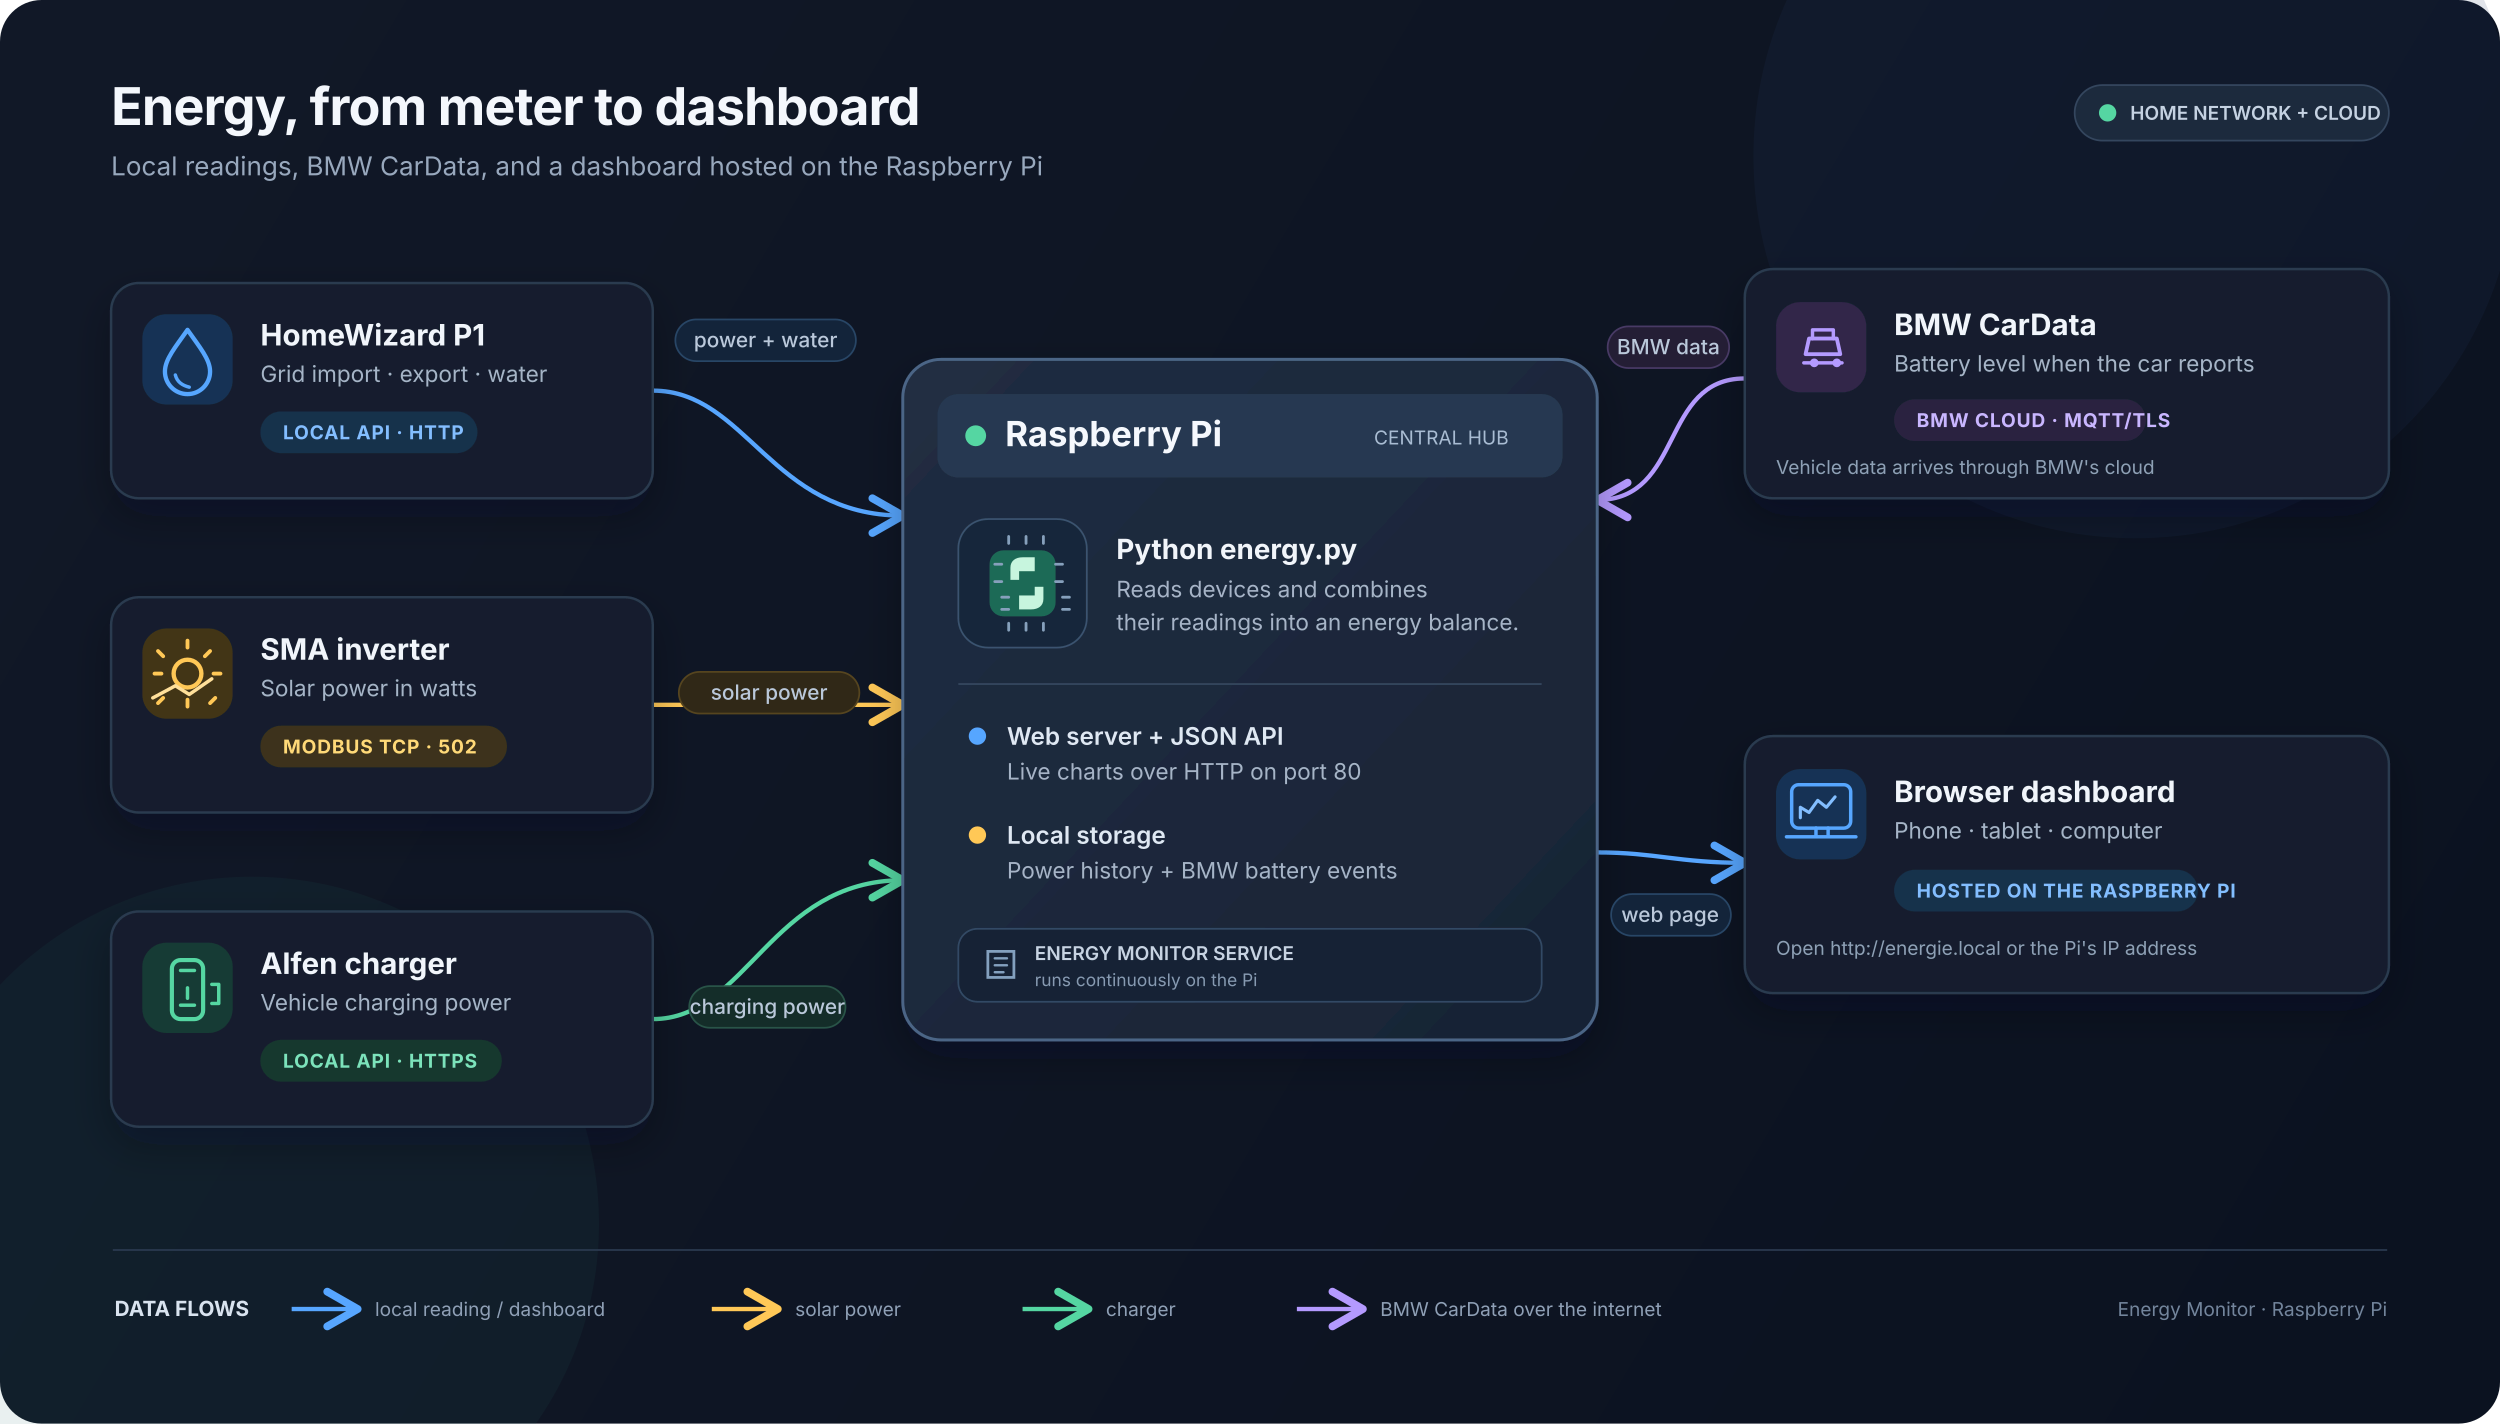
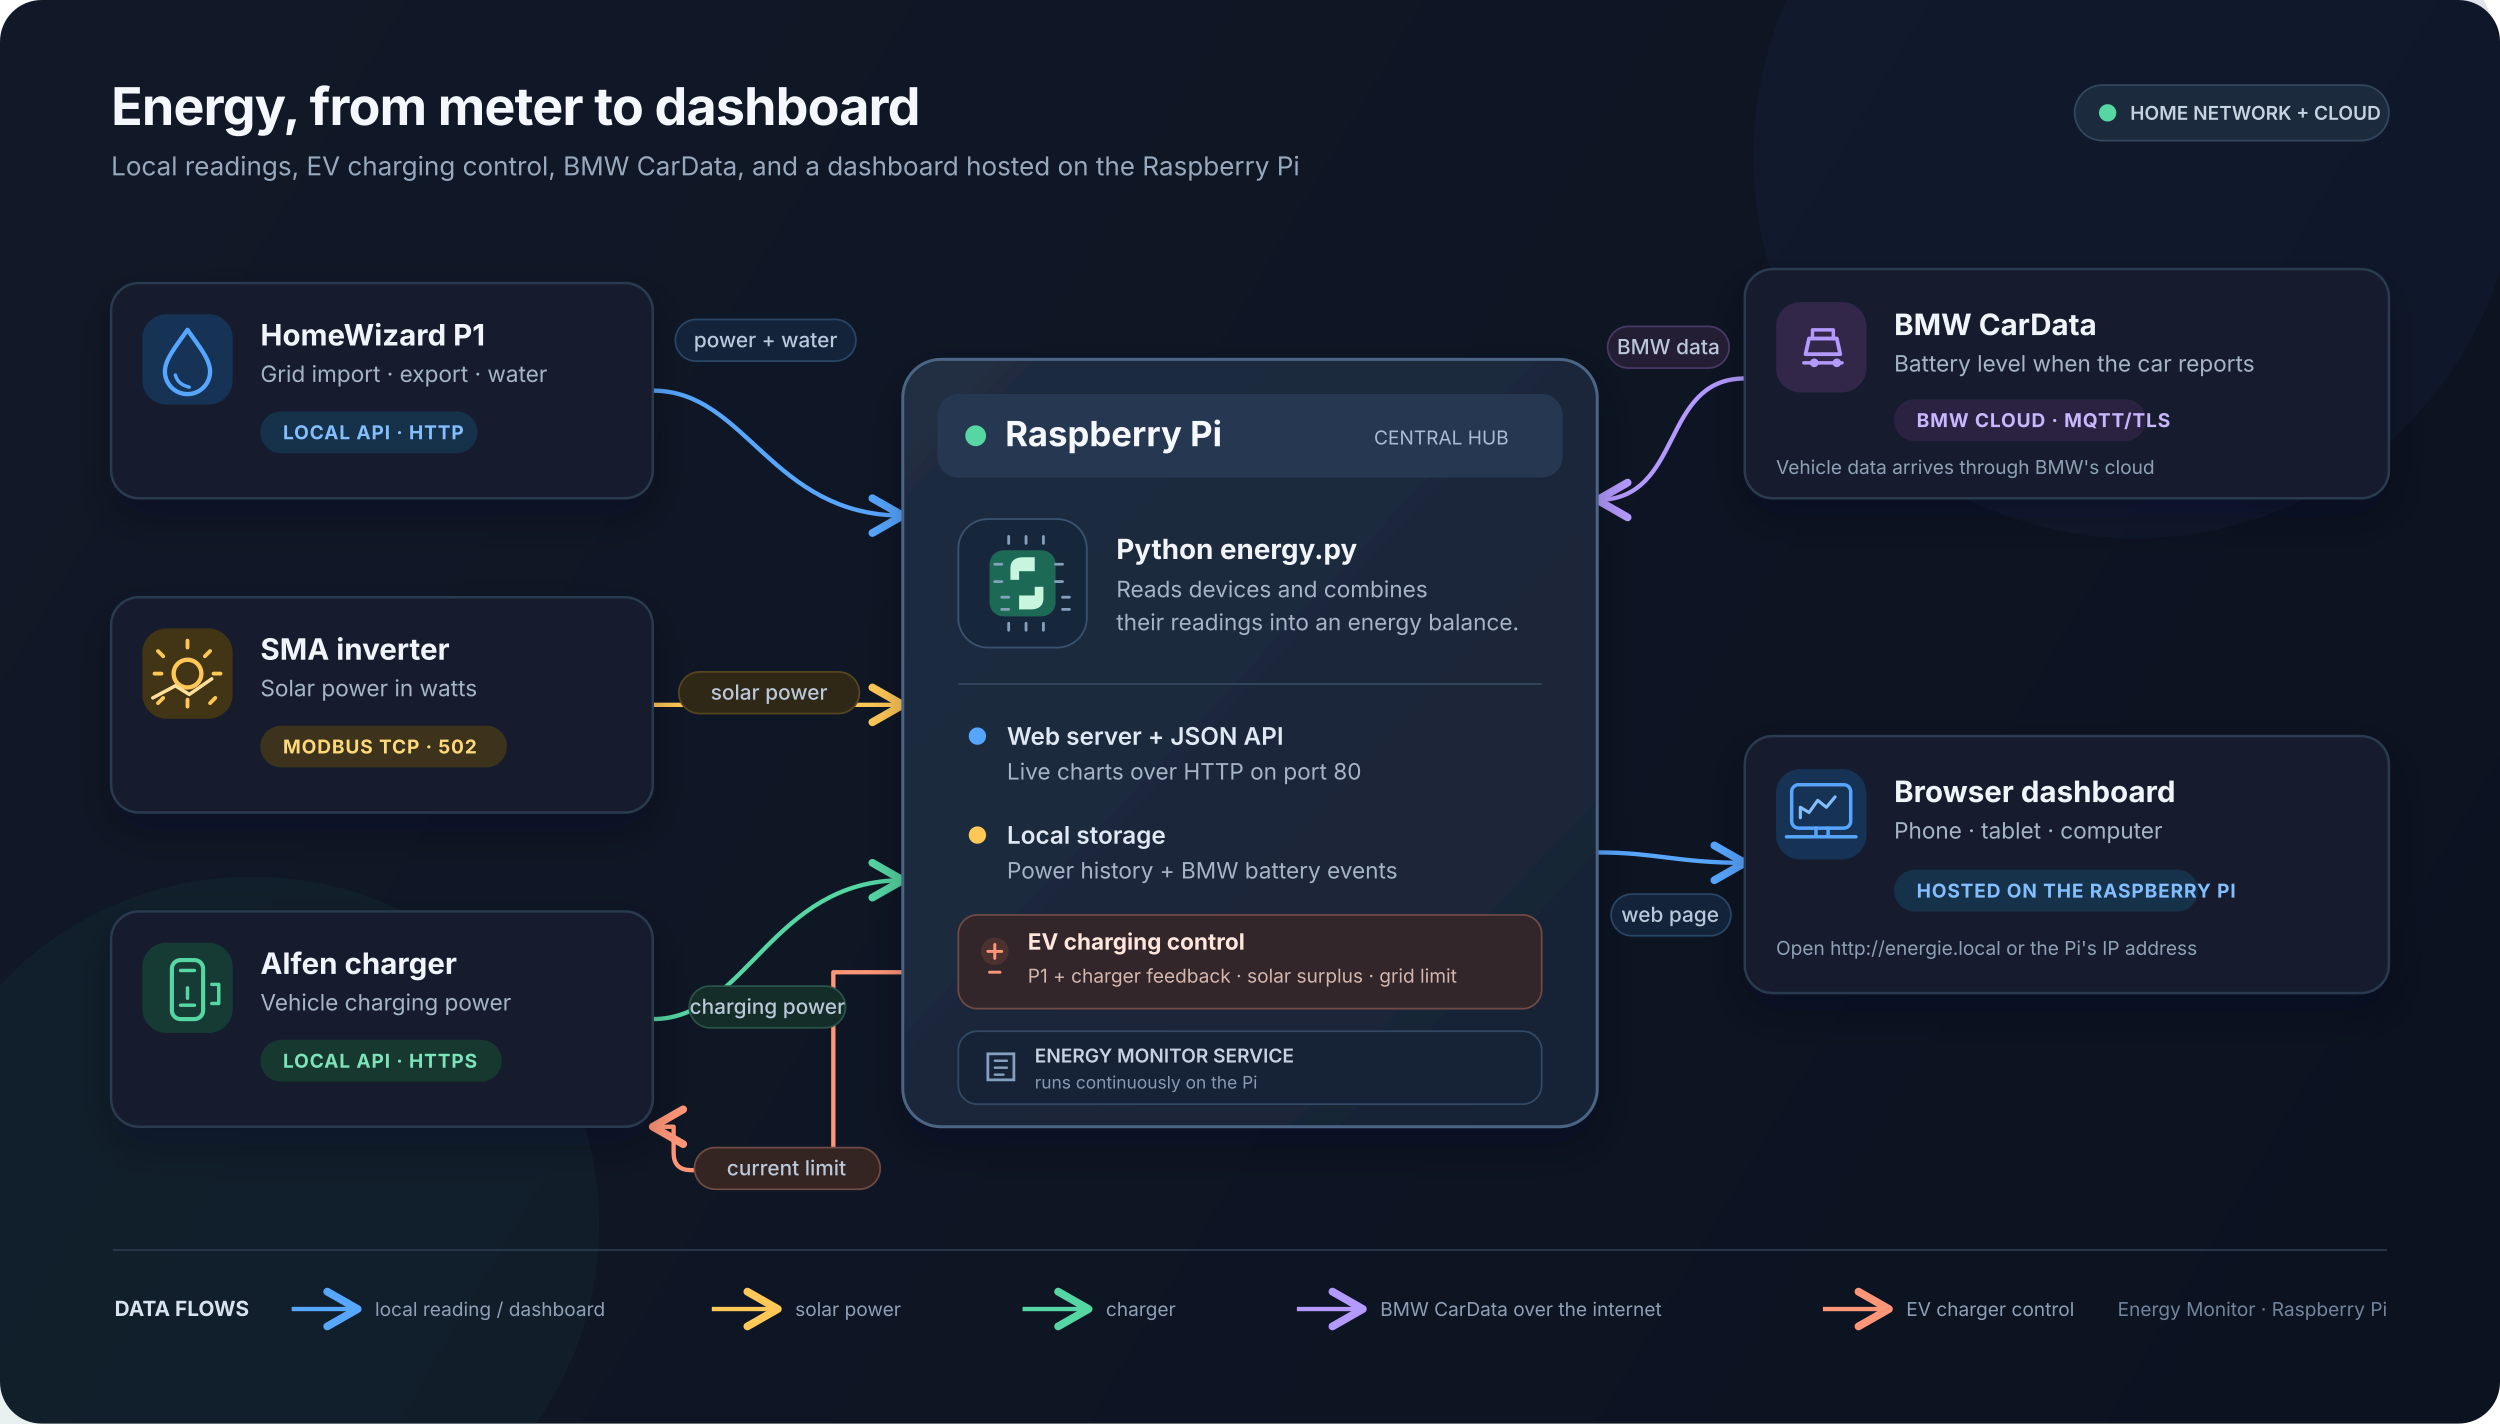
<svg xmlns="http://www.w3.org/2000/svg" width="1440" height="820" viewBox="0 0 1440 820" fill="none">
  <defs>
    <linearGradient id="background" x1="70" y1="30" x2="1370" y2="800" gradientUnits="userSpaceOnUse">
      <stop stop-color="#111827" />
      <stop offset="1" stop-color="#0B1220" />
    </linearGradient>
    <linearGradient id="pi" x1="520" y1="238" x2="918" y2="612" gradientUnits="userSpaceOnUse">
      <stop stop-color="#202D42" />
      <stop offset="1" stop-color="#182334" />
    </linearGradient>
    <filter id="shadow" x="-20%" y="-20%" width="140%" height="150%">
      <feDropShadow dx="0" dy="10" stdDeviation="12" flood-color="#020617" flood-opacity=".28" />
    </filter>
    <marker id="arrow-blue" markerWidth="10" markerHeight="10" refX="8" refY="5" orient="auto">
      <path d="M1 1L8 5L1 9" stroke="#57A6FF" stroke-width="1.8" stroke-linecap="round" stroke-linejoin="round" />
    </marker>
    <marker id="arrow-amber" markerWidth="10" markerHeight="10" refX="8" refY="5" orient="auto">
      <path d="M1 1L8 5L1 9" stroke="#FFC857" stroke-width="1.8" stroke-linecap="round" stroke-linejoin="round" />
    </marker>
    <marker id="arrow-green" markerWidth="10" markerHeight="10" refX="8" refY="5" orient="auto">
      <path d="M1 1L8 5L1 9" stroke="#55D6A2" stroke-width="1.8" stroke-linecap="round" stroke-linejoin="round" />
    </marker>
    <marker id="arrow-violet" markerWidth="10" markerHeight="10" refX="8" refY="5" orient="auto">
      <path d="M1 1L8 5L1 9" stroke="#B49AFF" stroke-width="1.8" stroke-linecap="round" stroke-linejoin="round" />
    </marker>
+     <marker id="arrow-control" markerWidth="10" markerHeight="10" refX="8" refY="5" orient="auto">
+       <path d="M1 1L8 5L1 9" stroke="#FF9678" stroke-width="1.8" stroke-linecap="round" stroke-linejoin="round" />
+     </marker>
    <style>
      text{font-family:Inter,-apple-system,BlinkMacSystemFont,"Segoe UI",sans-serif}
      .title{fill:#F4F7FC;font-size:30px;font-weight:700;letter-spacing:-.5px}
      .subtitle{fill:#98A8BD;font-size:15px}
      .card{fill:#151F2E;stroke:#2B3A4F;stroke-width:1.4}
      .card-title{fill:#F1F5FB;font-size:17px;font-weight:650}
      .card-detail{fill:#A6B4C7;font-size:13px}
      .badge{font-size:11px;font-weight:650;letter-spacing:.5px}
      .label{fill:#BAC8DA;font-size:12px;font-weight:550}
      .small{fill:#8FA0B6;font-size:11px}
    </style>
  </defs>
  <rect width="1440" height="820" rx="24" fill="url(#background)" />
  <circle cx="1230" cy="90" r="220" fill="#243B67" opacity=".14" />
  <circle cx="145" cy="705" r="200" fill="#1D6A62" opacity=".10" />
  <text class="title" x="64" y="72">Energy, from meter to dashboard</text>
-   <text class="subtitle" x="64" y="101">Local readings, BMW CarData, and a dashboard hosted on the Raspberry Pi</text>
+   <text class="subtitle" x="64" y="101">Local readings, EV charging control, BMW CarData, and a dashboard hosted on the Raspberry Pi</text>
  <rect x="1195" y="49" width="181" height="32" rx="16" fill="#1C2A3D" stroke="#34465E" />
  <circle cx="1214" cy="65" r="5" fill="#55D6A2" />
  <text x="1227" y="69" fill="#C5D2E2" font-size="11" font-weight="600">HOME NETWORK + CLOUD</text>
  <path d="M376 225C430 225 444 297 520 297" stroke="#57A6FF" stroke-width="2.5" stroke-linecap="round" marker-end="url(#arrow-blue)" />
  <path d="M376 406H520" stroke="#FFC857" stroke-width="2.5" stroke-linecap="round" marker-end="url(#arrow-amber)" />
  <path d="M376 587C430 587 444 507 520 507" stroke="#55D6A2" stroke-width="2.5" stroke-linecap="round" marker-end="url(#arrow-green)" />
+   <path d="M552 560H480V674H398Q388 674 388 664V649H376" stroke="#FF9678" stroke-width="2.5" stroke-linecap="round" stroke-linejoin="round" marker-end="url(#arrow-control)" />
  <path d="M1005 218C956 218 970 288 920 288" stroke="#B49AFF" stroke-width="2.5" stroke-linecap="round" marker-end="url(#arrow-violet)" />
  <path d="M920 491C954 491 966 497 1005 497" stroke="#57A6FF" stroke-width="2.5" stroke-linecap="round" marker-end="url(#arrow-blue)" />
  <g filter="url(#shadow)">
    <rect class="card" x="64" y="163" width="312" height="124" rx="16" />
    <rect x="82" y="181" width="52" height="52" rx="14" fill="#153354" />
    <path d="M108 190C101 200 95 207 95 214a13 13 0 0 0 26 0c0-7-6-14-13-24Z" stroke="#57A6FF" stroke-width="2.5" stroke-linejoin="round" />
    <path d="M101 216c1 4 4 6 8 7" stroke="#57A6FF" stroke-width="2" stroke-linecap="round" />
    <text class="card-title" x="150" y="199">HomeWizard P1</text>
    <text class="card-detail" x="150" y="220">Grid import · export · water</text>
    <rect x="150" y="237" width="125" height="24" rx="12" fill="#17304B" />
    <text class="badge" x="163" y="253" fill="#83BEFF">LOCAL API · HTTP</text>
  </g>
  <g filter="url(#shadow)">
    <rect class="card" x="64" y="344" width="312" height="124" rx="16" />
    <rect x="82" y="362" width="52" height="52" rx="14" fill="#423417" />
    <circle cx="108" cy="388" r="8" stroke="#FFC857" stroke-width="2.5" />
    <path d="M108 373v-4m0 38v-4m15-15h4m-38 0h4m25-10 3-3m-27 27-3 3m0-30 3 3m27 27 3-3" stroke="#FFC857" stroke-width="2.2" stroke-linecap="round" />
    <path d="m88 402 13-7 8 5 13-9" stroke="#FFE09A" stroke-width="2" stroke-linecap="round" stroke-linejoin="round" />
    <text class="card-title" x="150" y="380">SMA inverter</text>
    <text class="card-detail" x="150" y="401">Solar power in watts</text>
    <rect x="150" y="418" width="142" height="24" rx="12" fill="#3C321B" />
    <text class="badge" x="163" y="434" fill="#FFD978">MODBUS TCP · 502</text>
  </g>
  <g filter="url(#shadow)">
    <rect class="card" x="64" y="525" width="312" height="124" rx="16" />
    <rect x="82" y="543" width="52" height="52" rx="14" fill="#173B34" />
    <rect x="99" y="553" width="18" height="34" rx="5" stroke="#55D6A2" stroke-width="2.4" />
    <path d="M104 559h8m-8 20h8m-4-10v6" stroke="#55D6A2" stroke-width="2" stroke-linecap="round" />
    <path d="M122 567h4v11h-4" stroke="#55D6A2" stroke-width="2" stroke-linecap="round" stroke-linejoin="round" />
    <text class="card-title" x="150" y="561">Alfen charger</text>
    <text class="card-detail" x="150" y="582">Vehicle charging power</text>
    <rect x="150" y="599" width="139" height="24" rx="12" fill="#19382F" />
    <text class="badge" x="163" y="615" fill="#7BE3BB">LOCAL API · HTTPS</text>
  </g>
  <g filter="url(#shadow)">
-     <rect x="520" y="207" width="400" height="392" rx="22" fill="url(#pi)" stroke="#4B6586" stroke-width="1.7" />
+     <rect x="520" y="207" width="400" height="442" rx="22" fill="url(#pi)" stroke="#4B6586" stroke-width="1.7" />
    <rect x="540" y="227" width="360" height="48" rx="12" fill="#263951" />
    <circle cx="562" cy="251" r="6" fill="#55D6A2" />
    <text x="579" y="257" fill="#F5F8FD" font-size="20" font-weight="700">Raspberry Pi</text>
    <text x="869" y="256" fill="#A9BCD3" font-size="11" text-anchor="end">CENTRAL HUB</text>
    <rect x="552" y="299" width="74" height="74" rx="17" fill="#18283B" stroke="#3A536F" />
    <rect x="570" y="317" width="38" height="38" rx="8" fill="#1F6B57" />
    <path d="M582 327c0-4 3-6 7-6h7v8h-9v5h-5v-7Zm19 18c0 4-3 6-7 6h-7v-8h9v-5h5v7Z" fill="#C7F5DE" />
    <path d="M577 325h-4m4 10h-4m39-10h-4m4 10h-4m-27 9h-4m4 7h-4m39-7h-4m4 7h-4M581 313v-4m10 4v-4m10 4v-4m-20 54v-4m10 4v-4m10 4v-4" stroke="#86A0BC" stroke-width="1.6" stroke-linecap="round" />
    <text x="643" y="322" fill="#F1F5FA" font-size="16" font-weight="650">Python energy.py</text>
    <text class="card-detail" x="643" y="344">Reads devices and combines</text>
    <text class="card-detail" x="643" y="363">their readings into an energy balance.</text>
    <path d="M552 394H888" stroke="#34475F" />
    <circle cx="563" cy="424" r="5" fill="#57A6FF" />
    <text x="580" y="429" fill="#DFE8F3" font-size="14" font-weight="600">Web server + JSON API</text>
    <text class="card-detail" x="580" y="449">Live charts over HTTP on port 80</text>
    <circle cx="563" cy="481" r="5" fill="#FFC857" />
    <text x="580" y="486" fill="#DFE8F3" font-size="14" font-weight="600">Local storage</text>
    <text class="card-detail" x="580" y="506">Power history + BMW battery events</text>
-     <rect x="552" y="535" width="336" height="42" rx="11" fill="#152235" stroke="#334A65" />
-     <path d="M569 548h15v15h-15z" stroke="#83A0BE" stroke-width="1.6" />
-     <path d="M573 552h7m-7 4h7m-7 4h5" stroke="#83A0BE" stroke-width="1.4" stroke-linecap="round" />
-     <text x="596" y="553" fill="#C7D3E2" font-size="11" font-weight="600">ENERGY MONITOR SERVICE</text>
-     <text x="596" y="568" fill="#879AB1" font-size="10">runs continuously on the Pi</text>
+     <rect x="552" y="527" width="336" height="54" rx="11" fill="#30252A" stroke="#704A45" />
+     <circle cx="573" cy="548" r="8" fill="#4B302F" />
+     <path d="M569 548h8m-4-4v8m-3 8h6" stroke="#FF9678" stroke-width="1.7" stroke-linecap="round" />
+     <text x="592" y="547" fill="#FFE5DC" font-size="13" font-weight="650">EV charging control</text>
+     <text x="592" y="566" fill="#D6B6AD" font-size="11">P1 + charger feedback · solar surplus · grid limit</text>
+     <rect x="552" y="594" width="336" height="42" rx="11" fill="#152235" stroke="#334A65" />
+     <path d="M569 607h15v15h-15z" stroke="#83A0BE" stroke-width="1.6" />
+     <path d="M573 611h7m-7 4h7m-7 4h5" stroke="#83A0BE" stroke-width="1.4" stroke-linecap="round" />
+     <text x="596" y="612" fill="#C7D3E2" font-size="11" font-weight="600">ENERGY MONITOR SERVICE</text>
+     <text x="596" y="627" fill="#879AB1" font-size="10">runs continuously on the Pi</text>
  </g>
  <g filter="url(#shadow)">
    <rect class="card" x="1005" y="155" width="371" height="132" rx="16" />
    <rect x="1023" y="174" width="52" height="52" rx="14" fill="#302548" />
    <path d="M1040 204h20l-2-9h-16l-2 9Z" stroke="#B49AFF" stroke-width="2.2" stroke-linejoin="round" />
    <path d="M1044 195v-5h12v5m-17 14h22" stroke="#B49AFF" stroke-width="2" stroke-linecap="round" stroke-linejoin="round" />
    <circle cx="1045" cy="209" r="2.5" fill="#B49AFF" />
    <circle cx="1058" cy="209" r="2.5" fill="#B49AFF" />
    <text class="card-title" x="1091" y="193">BMW CarData</text>
    <text class="card-detail" x="1091" y="214">Battery level when the car reports</text>
    <rect x="1091" y="230" width="145" height="24" rx="12" fill="#2B2340" />
    <text class="badge" x="1104" y="246" fill="#C9B6FF">BMW CLOUD · MQTT/TLS</text>
    <text class="small" x="1023" y="273">Vehicle data arrives through BMW's cloud</text>
  </g>
  <g filter="url(#shadow)">
    <rect class="card" x="1005" y="424" width="371" height="148" rx="16" />
    <rect x="1023" y="443" width="52" height="52" rx="14" fill="#173354" />
    <rect x="1032" y="452" width="34" height="25" rx="4" stroke="#57A6FF" stroke-width="2" />
    <path d="M1029 482h40m-23-5v5m7-5v5" stroke="#57A6FF" stroke-width="2" stroke-linecap="round" />
    <path d="M1037 471v-6l5 3 5-7 5 4 5-6" stroke="#83BEFF" stroke-width="1.8" stroke-linecap="round" stroke-linejoin="round" />
    <text class="card-title" x="1091" y="462">Browser dashboard</text>
    <text class="card-detail" x="1091" y="483">Phone · tablet · computer</text>
    <rect x="1091" y="501" width="175" height="24" rx="12" fill="#17304B" />
    <text class="badge" x="1104" y="517" fill="#83BEFF">HOSTED ON THE RASPBERRY PI</text>
    <text class="small" x="1023" y="550">Open http://energie.local or the Pi's IP address</text>
  </g>
  <rect x="389" y="184" width="104" height="24" rx="12" fill="#13243A" stroke="#284666" />
  <text class="label" x="441" y="200" text-anchor="middle" fill="#93C8FF">power + water</text>
  <rect x="391" y="387" width="104" height="24" rx="12" fill="#302817" stroke="#56451F" />
  <text class="label" x="443" y="403" text-anchor="middle" fill="#FFE09A">solar power</text>
  <rect x="397" y="568" width="90" height="24" rx="12" fill="#142D29" stroke="#295448" />
  <text class="label" x="442" y="584" text-anchor="middle" fill="#8CE9C5">charging power</text>
+   <rect x="400" y="661" width="107" height="24" rx="12" fill="#342522" stroke="#704A45" />
+   <text class="label" x="453" y="677" text-anchor="middle" fill="#FFC0AA">current limit</text>
  <rect x="926" y="188" width="70" height="24" rx="12" fill="#241E35" stroke="#483A65" />
  <text class="label" x="961" y="204" text-anchor="middle" fill="#C9B6FF">BMW data</text>
  <rect x="928" y="515" width="69" height="24" rx="12" fill="#13243A" stroke="#284666" />
  <text class="label" x="962" y="531" text-anchor="middle" fill="#93C8FF">web page</text>
  <path d="M65 720H1375" stroke="#2B3A4F" />
  <text x="66" y="758" fill="#D9E3EF" font-size="12" font-weight="650">DATA FLOWS</text>
  <path d="M168 754h38" stroke="#57A6FF" stroke-width="2.5" marker-end="url(#arrow-blue)" />
  <text class="small" x="216" y="758">local reading / dashboard</text>
  <path d="M410 754h38" stroke="#FFC857" stroke-width="2.5" marker-end="url(#arrow-amber)" />
  <text class="small" x="458" y="758">solar power</text>
  <path d="M589 754h38" stroke="#55D6A2" stroke-width="2.5" marker-end="url(#arrow-green)" />
  <text class="small" x="637" y="758">charger</text>
  <path d="M747 754h38" stroke="#B49AFF" stroke-width="2.5" marker-end="url(#arrow-violet)" />
  <text class="small" x="795" y="758">BMW CarData over the internet</text>
+   <path d="M1050 754h38" stroke="#FF9678" stroke-width="2.5" marker-end="url(#arrow-control)" />
+   <text class="small" x="1098" y="758">EV charger control</text>
  <text x="1375" y="758" text-anchor="end" fill="#73859C" font-size="11">Energy Monitor · Raspberry Pi</text>
</svg>
